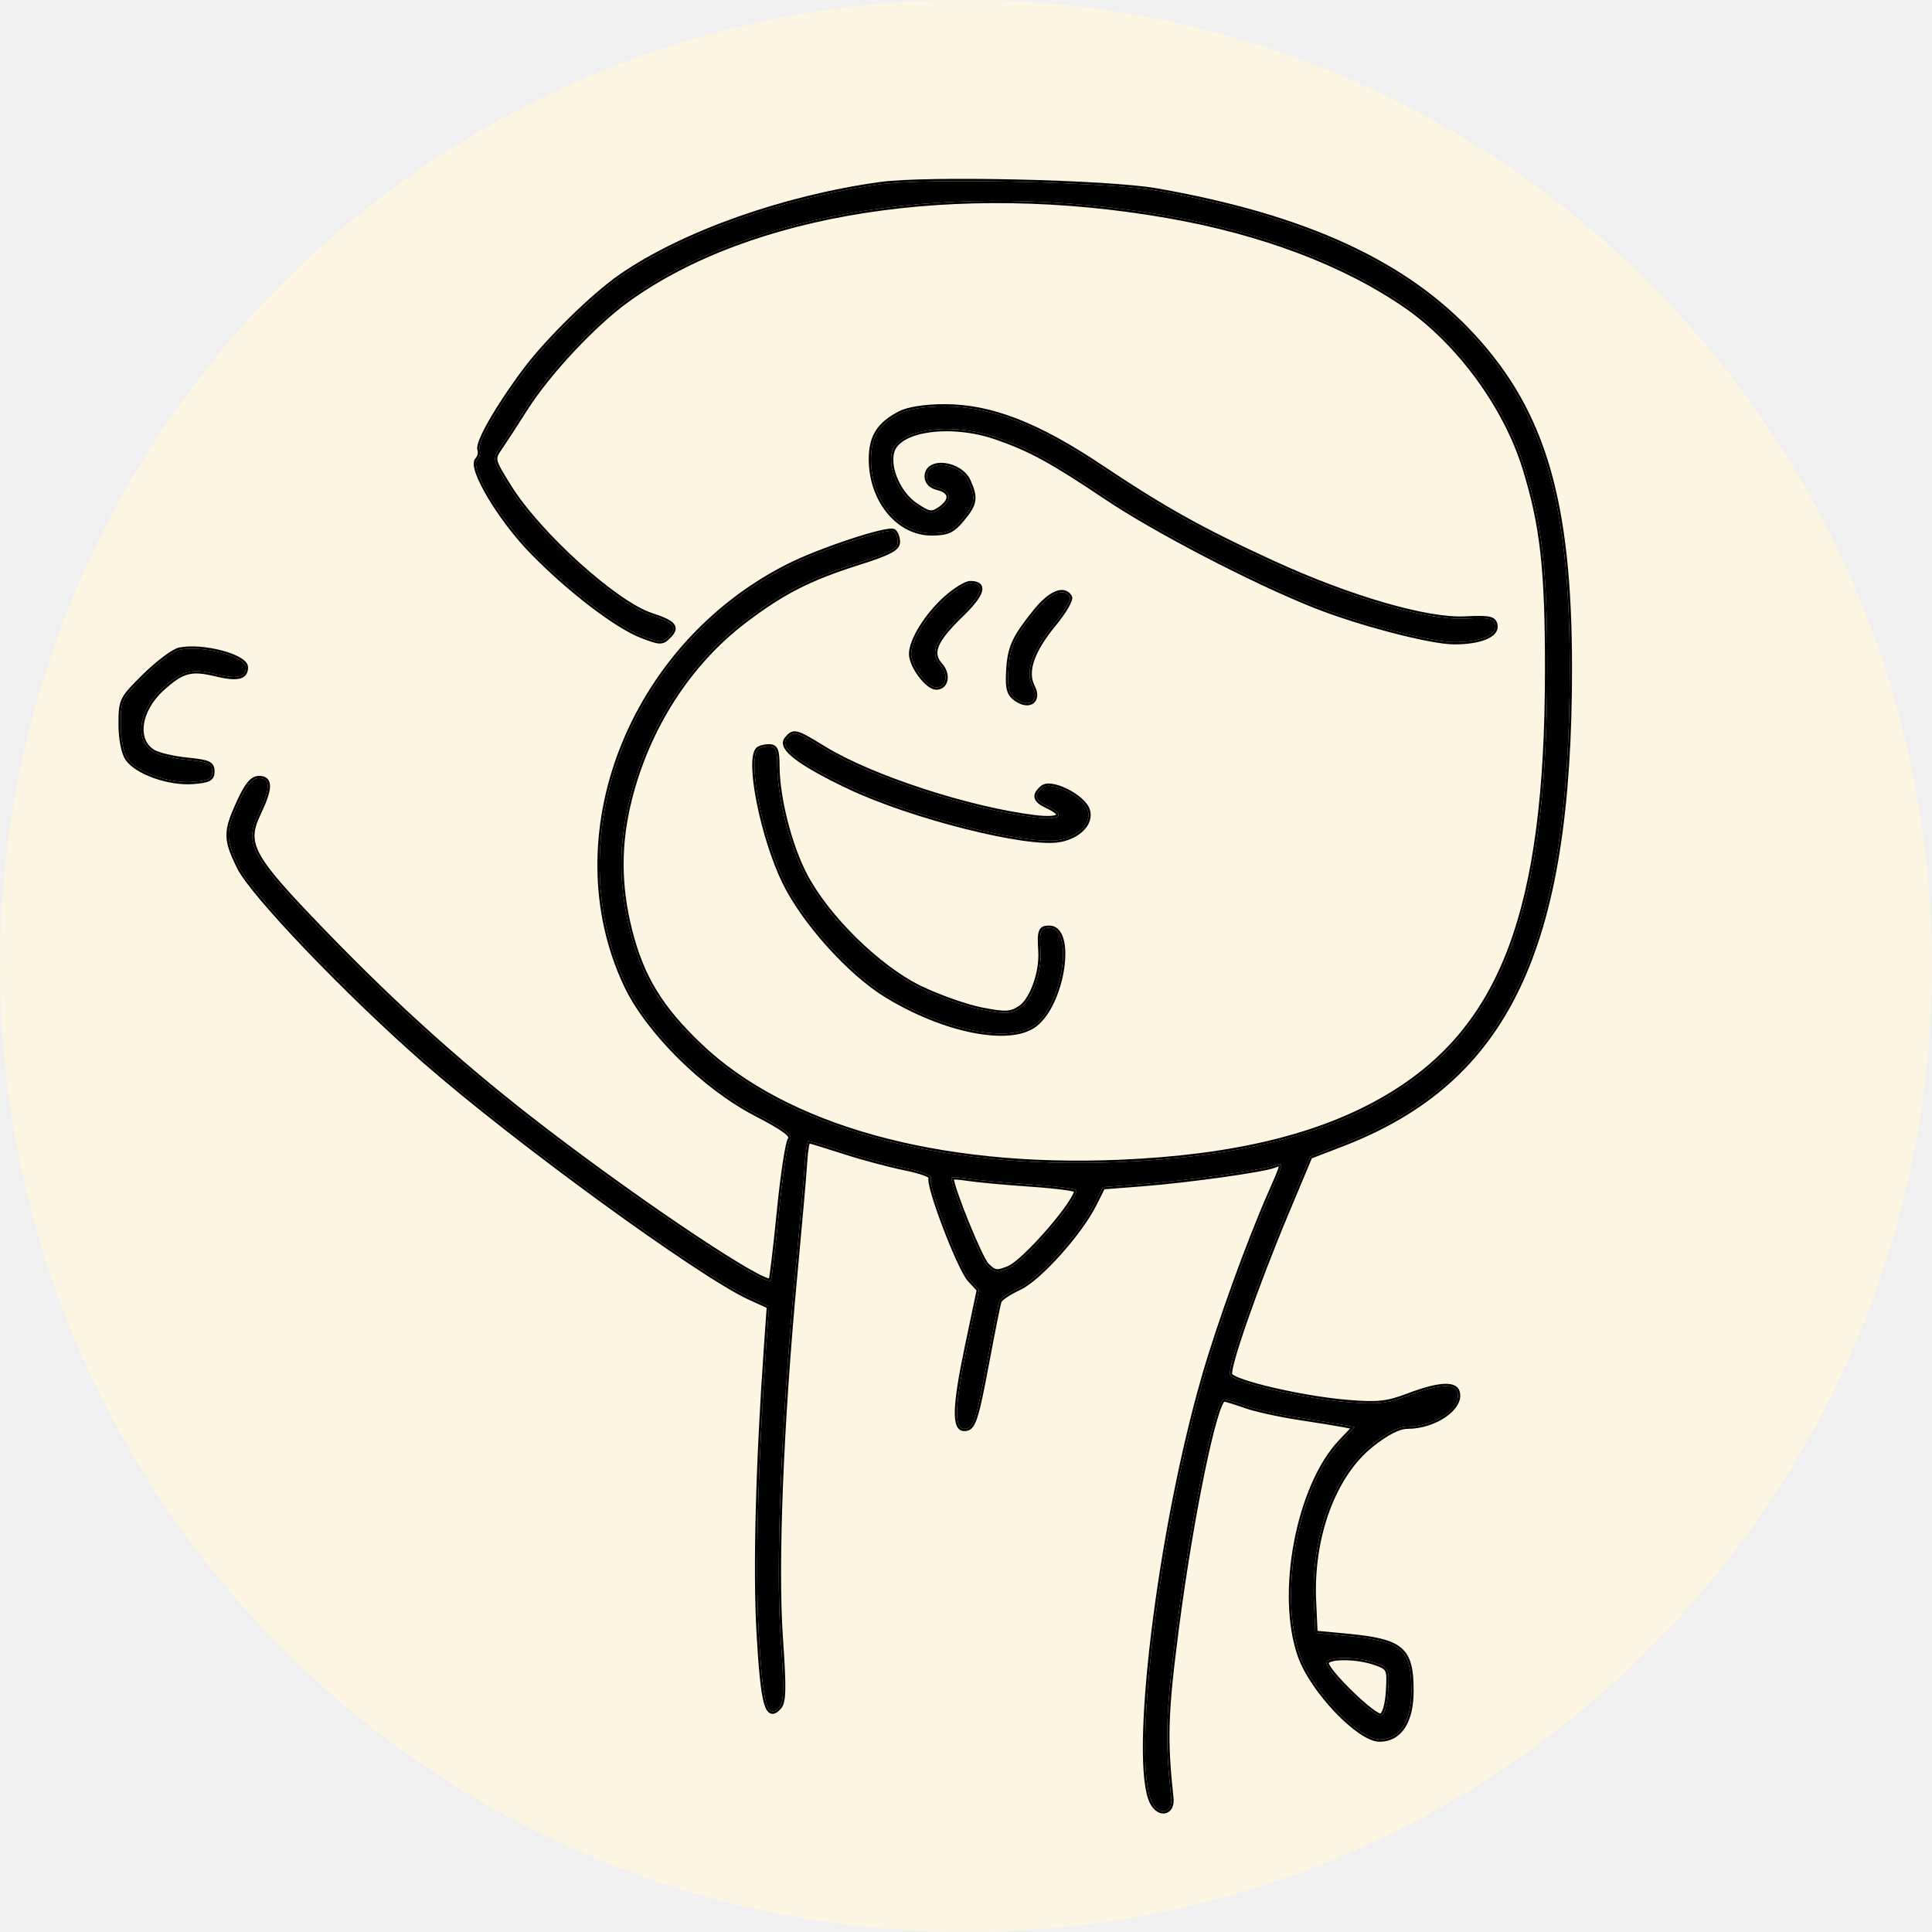
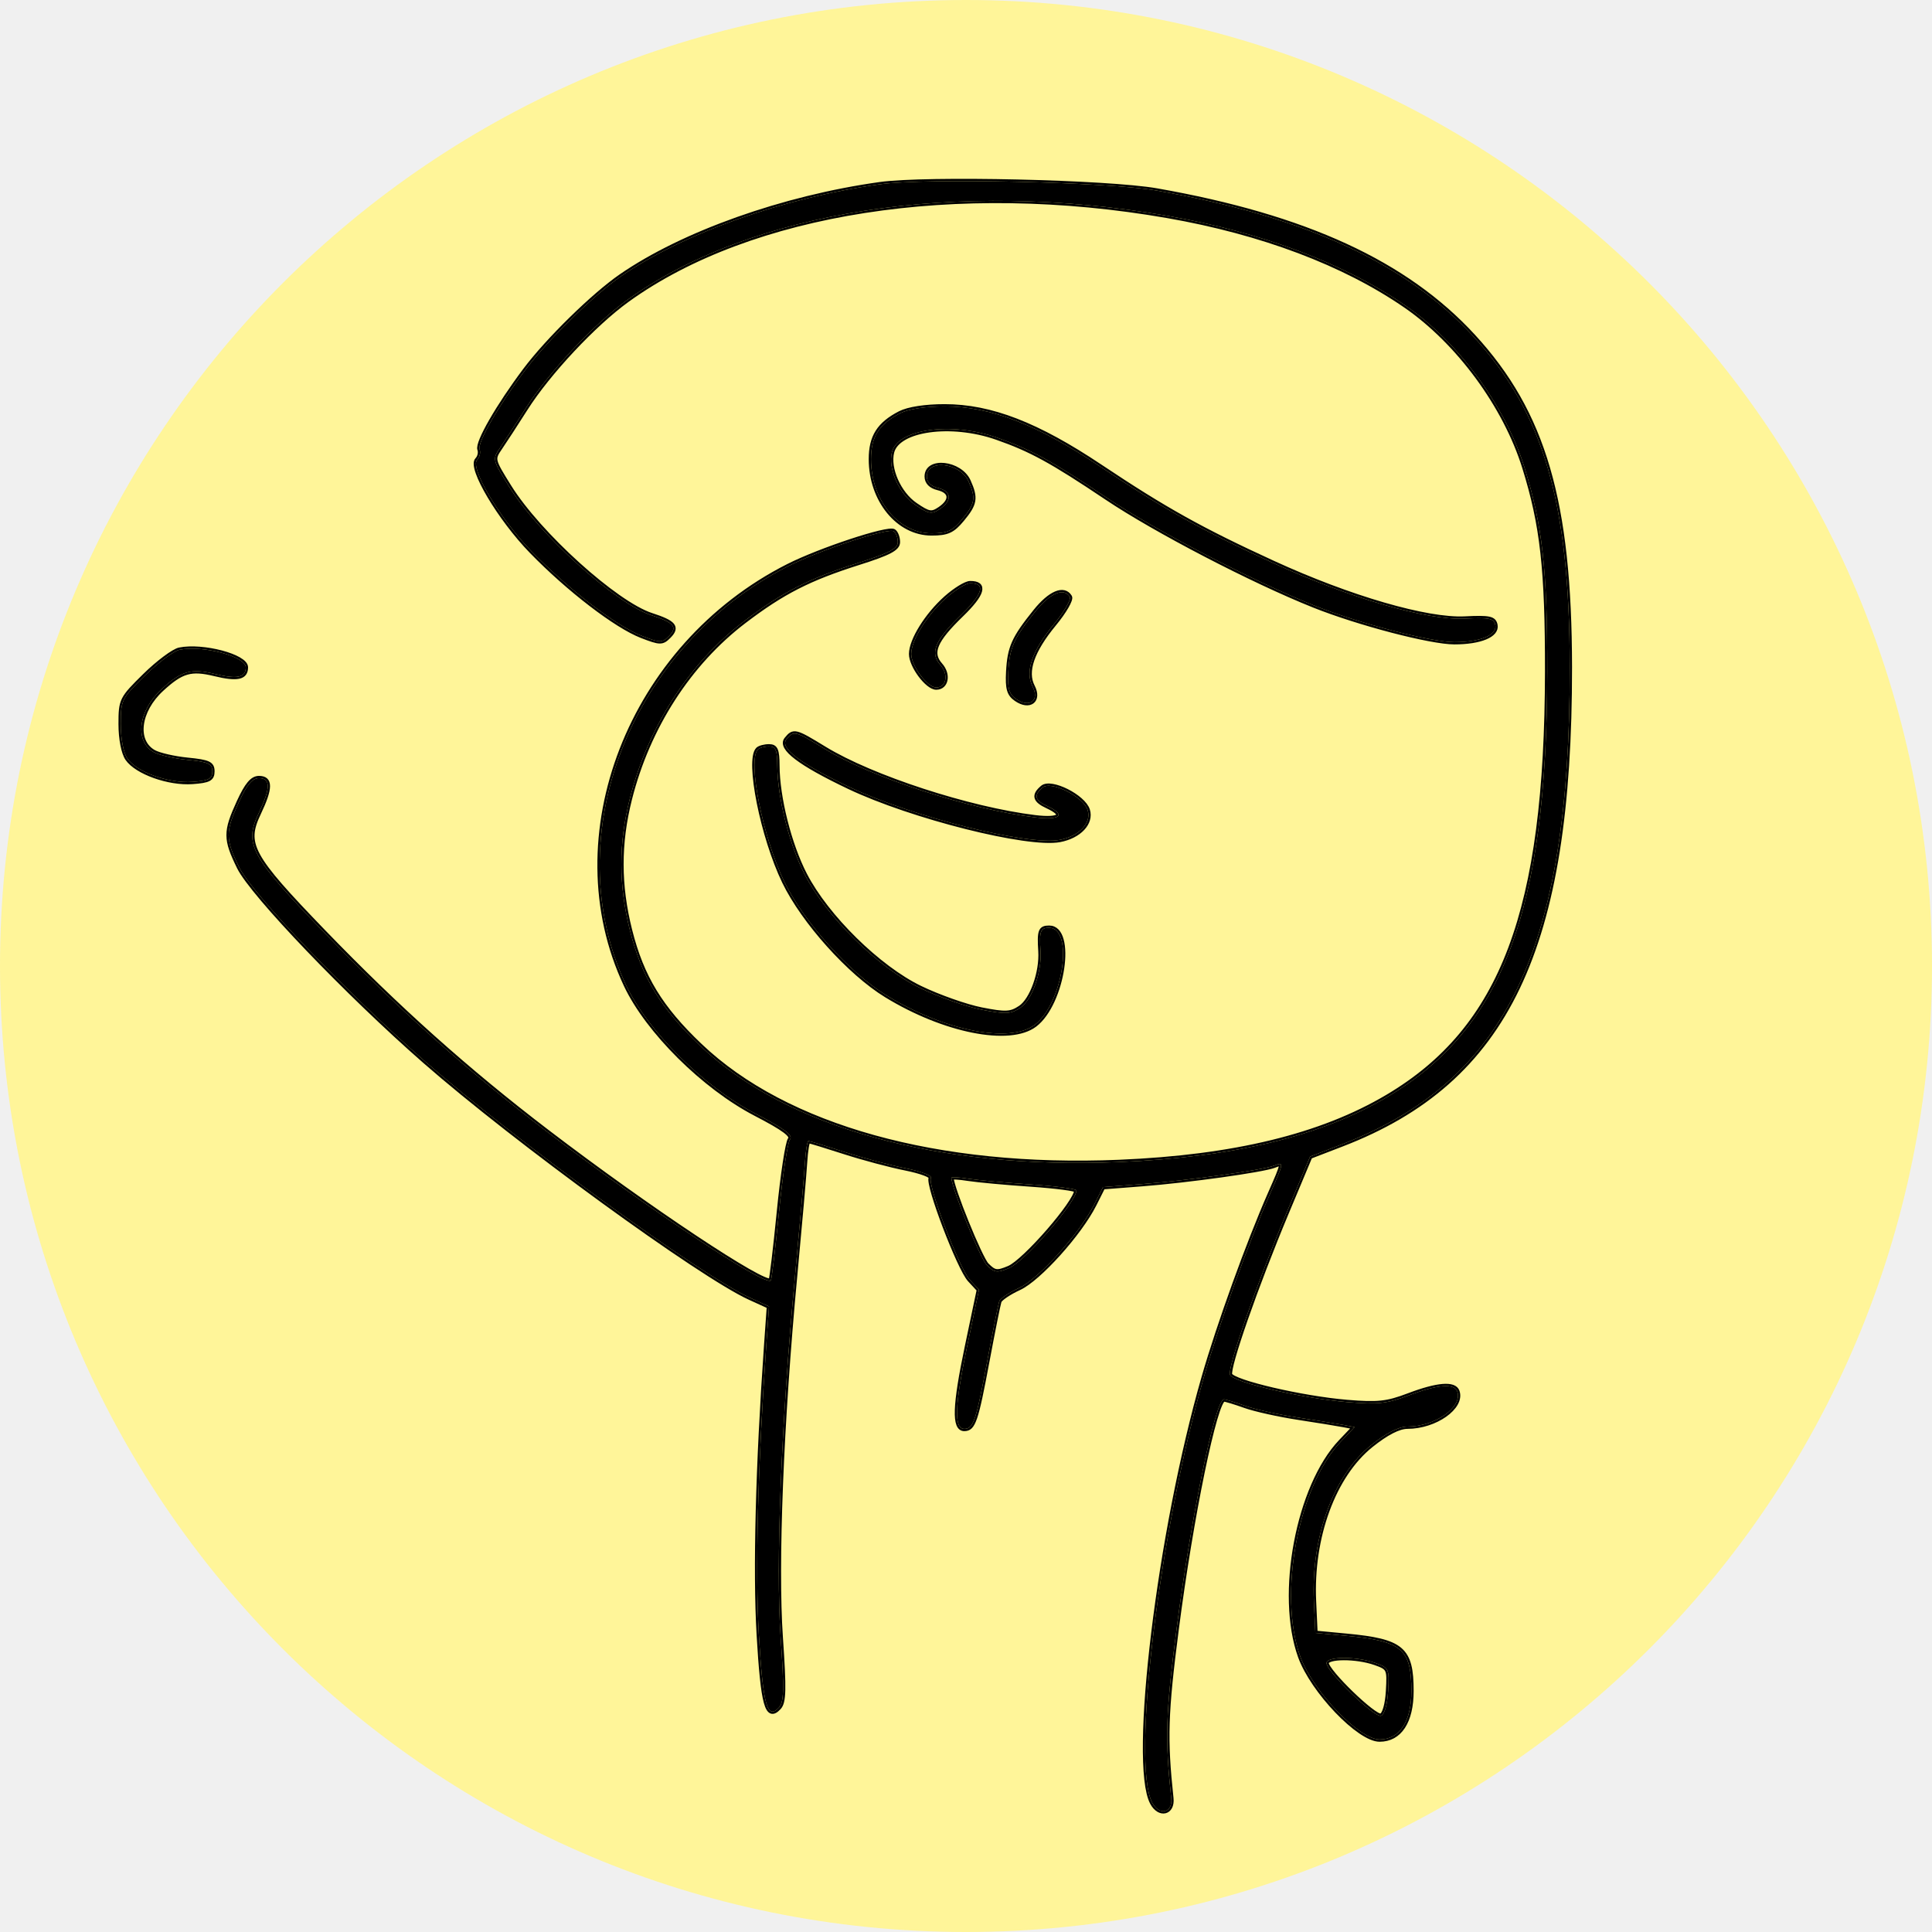
<svg xmlns="http://www.w3.org/2000/svg" width="170" height="170" viewBox="0 0 170 170" fill="none">
-   <rect width="170" height="170" rx="85" fill="#FBF5E2" />
-   <mask id="path-2-outside-1_651_19957" maskUnits="userSpaceOnUse" x="9.625" y="14.938" width="129" height="145" fill="black">
+   <rect width="170" height="170" rx="85" fill="#FFF599" />
+   <mask id="path-2-outside-1_1112_85587" maskUnits="userSpaceOnUse" x="9.625" y="14.938" width="129" height="145" fill="black">
    <rect fill="white" x="9.625" y="14.938" width="129" height="145" />
    <path fill-rule="evenodd" clip-rule="evenodd" d="M77.427 16.216C68.946 17.396 60.101 20.538 54.636 24.312C52.214 25.985 48.204 29.915 46.216 32.562C43.843 35.724 41.982 38.959 42.203 39.542C42.307 39.819 42.211 40.231 41.988 40.457C41.309 41.147 43.979 45.642 46.775 48.516C50.045 51.878 54.212 55.074 56.458 55.946C58.093 56.579 58.263 56.581 58.866 55.969C59.644 55.179 59.308 54.78 57.321 54.136C54.166 53.113 47.407 47.005 44.803 42.824C43.318 40.438 43.312 40.411 44.015 39.383C44.405 38.814 45.407 37.272 46.242 35.958C48.25 32.796 52.28 28.494 55.215 26.381C66.067 18.569 84.167 15.754 102.732 18.993C111.046 20.443 118.283 23.175 123.689 26.903C128.334 30.105 132.456 35.718 134.144 41.141C135.721 46.205 136.156 50.107 136.144 59.095C136.117 80.159 132.232 90.497 122.083 96.511C116.246 99.969 108.583 101.831 98.45 102.251C82.511 102.913 69.16 99.203 61.605 92.013C58.118 88.696 56.465 85.979 55.429 81.867C54.428 77.893 54.422 74.236 55.41 70.313C57.007 63.975 60.626 58.354 65.496 54.65C68.87 52.084 71.191 50.9 75.561 49.516C78.234 48.67 78.999 48.266 78.999 47.7C78.999 47.3 78.836 46.871 78.638 46.746C78.126 46.425 72.176 48.39 69.372 49.806C55.451 56.837 48.945 73.611 55.077 86.664C56.98 90.714 61.941 95.642 66.496 98.006C68.992 99.301 69.803 99.904 69.519 100.252C69.305 100.514 68.868 103.383 68.548 106.627C68.228 109.871 67.902 112.591 67.823 112.67C67.305 113.197 56.986 106.337 48.152 99.593C41.099 94.209 34.99 88.746 28.466 81.99C22.017 75.311 21.46 74.288 22.774 71.532C23.819 69.341 23.823 68.472 22.788 68.472C22.203 68.472 21.724 69.04 21.024 70.567C19.819 73.195 19.821 73.822 21.044 76.314C22.205 78.68 30.593 87.441 37.397 93.393C45.372 100.371 61.634 112.203 65.966 114.179L67.668 114.955L67.429 118.346C66.683 128.92 66.444 138.209 66.773 143.823C67.137 150.029 67.505 151.367 68.54 150.249C68.982 149.771 69.009 148.669 68.69 144.082C68.244 137.665 68.74 125.182 69.954 112.271C70.372 107.822 70.766 103.329 70.829 102.287C70.892 101.245 71.032 100.394 71.14 100.397C71.248 100.4 72.663 100.831 74.284 101.356C75.904 101.881 78.333 102.53 79.679 102.798C81.026 103.066 82.031 103.444 81.913 103.639C81.581 104.184 84.413 111.617 85.33 112.609L86.144 113.488L85.097 118.477C83.999 123.703 83.931 125.728 84.85 125.728C85.65 125.728 85.884 125.037 86.874 119.743C87.366 117.11 87.84 114.753 87.926 114.506C88.013 114.26 88.799 113.73 89.674 113.329C91.398 112.539 95.006 108.531 96.287 105.981L97.054 104.455L100.503 104.188C104.513 103.877 111.112 102.956 112.107 102.569C112.988 102.225 112.984 102.253 111.761 105.03C109.859 109.351 107.274 116.51 105.927 121.187C102.01 134.789 99.541 155.124 101.383 158.618C102.01 159.806 103.2 159.533 103.06 158.234C102.5 153.004 102.57 150.748 103.525 143.363C104.812 133.411 106.932 123.134 107.698 123.134C107.852 123.134 108.688 123.389 109.556 123.699C110.423 124.01 112.523 124.477 114.222 124.736C115.922 124.995 117.735 125.29 118.252 125.39L119.193 125.572L117.979 126.847C114.238 130.776 112.442 140.304 114.413 145.762C115.507 148.792 119.587 153.059 121.39 153.059C123.159 153.059 124.189 151.488 124.189 148.79C124.189 145.099 123.371 144.403 118.491 143.942L115.74 143.683L115.612 140.89C115.352 135.246 117.343 129.818 120.643 127.17C121.988 126.09 123.083 125.528 123.844 125.528C126.283 125.528 128.715 123.813 128.229 122.436C127.97 121.703 126.477 121.826 123.945 122.788C122.043 123.51 121.231 123.598 118.527 123.371C114.546 123.038 108.477 121.621 108.23 120.967C107.997 120.35 110.523 113.118 113.225 106.668L115.278 101.769L118.07 100.694C132.587 95.105 138.151 83.452 138.125 58.696C138.11 44.144 135.828 36.325 129.629 29.586C123.7 23.14 114.868 19.074 101.79 16.771C97.468 16.01 81.521 15.646 77.427 16.216ZM79.195 36.367C77.344 37.322 76.641 38.432 76.641 40.403C76.641 43.994 79.034 46.926 81.964 46.926C83.358 46.926 83.818 46.717 84.662 45.698C85.801 44.324 85.883 43.827 85.219 42.347C84.484 40.709 81.553 40.373 81.553 41.926C81.553 42.423 81.905 42.785 82.536 42.936C83.732 43.223 83.804 44.042 82.699 44.787C81.975 45.275 81.724 45.233 80.538 44.422C79.089 43.432 78.112 41.221 78.485 39.774C79.007 37.744 83.687 37.096 87.7 38.498C90.713 39.551 92.553 40.557 97.379 43.793C101.687 46.682 110.217 51.116 115.607 53.269C119.564 54.849 125.89 56.502 127.977 56.502C130.252 56.502 131.747 55.88 131.576 55.005C131.46 54.411 131.062 54.326 128.895 54.434C125.554 54.6 118.754 52.625 112.007 49.529C105.727 46.647 102.462 44.827 96.826 41.063C91.257 37.344 87.177 35.766 83.125 35.762C81.433 35.76 79.921 35.993 79.195 36.367ZM83.247 52.618C81.563 54.118 80.181 56.337 80.18 57.545C80.177 58.586 81.601 60.492 82.38 60.492C83.276 60.492 83.487 59.344 82.744 58.511C81.797 57.448 82.252 56.36 84.589 54.096C86.491 52.254 86.754 51.309 85.361 51.321C84.996 51.324 84.045 51.908 83.247 52.618ZM91.093 53.809C89.197 56.169 88.836 56.977 88.724 59.109C88.646 60.593 88.786 61.078 89.415 61.512C90.593 62.325 91.497 61.641 90.861 60.418C90.175 59.098 90.804 57.269 92.759 54.898C93.651 53.816 94.27 52.746 94.133 52.521C93.612 51.664 92.403 52.176 91.093 53.809ZM15.789 57.176C15.28 57.281 13.909 58.305 12.744 59.45C10.689 61.472 10.625 61.6 10.625 63.717C10.625 65.011 10.865 66.248 11.214 66.754C12.033 67.942 14.854 68.949 16.939 68.797C18.377 68.693 18.681 68.532 18.681 67.873C18.681 67.198 18.349 67.043 16.519 66.864C15.331 66.747 13.982 66.438 13.522 66.177C11.824 65.215 12.163 62.536 14.223 60.642C15.974 59.03 16.807 58.791 18.891 59.298C20.875 59.782 21.628 59.623 21.628 58.721C21.628 57.759 17.837 56.756 15.789 57.176ZM69.204 65.045C68.579 65.809 70.367 67.171 74.705 69.235C80.227 71.862 90.451 74.435 93.251 73.902C94.965 73.575 96.058 72.411 95.706 71.287C95.337 70.103 92.482 68.67 91.74 69.295C90.932 69.976 91.047 70.422 92.163 70.939C93.833 71.711 93.304 72.192 91.082 71.922C85.273 71.216 76.705 68.423 72.545 65.88C69.959 64.298 69.839 64.268 69.204 65.045ZM66.687 65.945C65.757 66.889 67.113 73.665 69.017 77.594C70.718 81.103 74.759 85.602 77.983 87.575C83.089 90.7 88.839 91.845 91.051 90.176C93.534 88.302 94.523 81.639 92.317 81.639C91.546 81.639 91.444 81.913 91.558 83.694C91.676 85.556 90.808 87.991 89.783 88.673C88.937 89.236 88.488 89.258 86.36 88.841C85.013 88.576 82.585 87.719 80.964 86.936C77.296 85.163 72.733 80.678 70.813 76.959C69.452 74.32 68.407 70.179 68.396 67.375C68.391 65.999 68.253 65.679 67.669 65.679C67.272 65.679 66.83 65.799 66.687 65.945ZM90.689 104.221C92.904 104.372 94.717 104.609 94.717 104.749C94.717 105.759 90.167 110.998 88.784 111.58C87.73 112.023 87.498 111.991 86.826 111.309C86.243 110.718 83.715 104.481 83.715 103.635C83.715 103.551 84.378 103.586 85.188 103.714C85.999 103.842 88.474 104.07 90.689 104.221ZM121.005 146.322C122.22 146.752 122.258 146.834 122.145 148.784C122.074 149.998 121.824 150.87 121.516 150.973C120.952 151.162 116.723 147.071 116.723 146.337C116.723 145.746 119.352 145.737 121.005 146.322Z" />
  </mask>
  <path fill-rule="evenodd" clip-rule="evenodd" d="M77.427 16.216C68.946 17.396 60.101 20.538 54.636 24.312C52.214 25.985 48.204 29.915 46.216 32.562C43.843 35.724 41.982 38.959 42.203 39.542C42.307 39.819 42.211 40.231 41.988 40.457C41.309 41.147 43.979 45.642 46.775 48.516C50.045 51.878 54.212 55.074 56.458 55.946C58.093 56.579 58.263 56.581 58.866 55.969C59.644 55.179 59.308 54.78 57.321 54.136C54.166 53.113 47.407 47.005 44.803 42.824C43.318 40.438 43.312 40.411 44.015 39.383C44.405 38.814 45.407 37.272 46.242 35.958C48.25 32.796 52.28 28.494 55.215 26.381C66.067 18.569 84.167 15.754 102.732 18.993C111.046 20.443 118.283 23.175 123.689 26.903C128.334 30.105 132.456 35.718 134.144 41.141C135.721 46.205 136.156 50.107 136.144 59.095C136.117 80.159 132.232 90.497 122.083 96.511C116.246 99.969 108.583 101.831 98.45 102.251C82.511 102.913 69.16 99.203 61.605 92.013C58.118 88.696 56.465 85.979 55.429 81.867C54.428 77.893 54.422 74.236 55.41 70.313C57.007 63.975 60.626 58.354 65.496 54.65C68.87 52.084 71.191 50.9 75.561 49.516C78.234 48.67 78.999 48.266 78.999 47.7C78.999 47.3 78.836 46.871 78.638 46.746C78.126 46.425 72.176 48.39 69.372 49.806C55.451 56.837 48.945 73.611 55.077 86.664C56.98 90.714 61.941 95.642 66.496 98.006C68.992 99.301 69.803 99.904 69.519 100.252C69.305 100.514 68.868 103.383 68.548 106.627C68.228 109.871 67.902 112.591 67.823 112.67C67.305 113.197 56.986 106.337 48.152 99.593C41.099 94.209 34.99 88.746 28.466 81.99C22.017 75.311 21.46 74.288 22.774 71.532C23.819 69.341 23.823 68.472 22.788 68.472C22.203 68.472 21.724 69.04 21.024 70.567C19.819 73.195 19.821 73.822 21.044 76.314C22.205 78.68 30.593 87.441 37.397 93.393C45.372 100.371 61.634 112.203 65.966 114.179L67.668 114.955L67.429 118.346C66.683 128.92 66.444 138.209 66.773 143.823C67.137 150.029 67.505 151.367 68.54 150.249C68.982 149.771 69.009 148.669 68.69 144.082C68.244 137.665 68.74 125.182 69.954 112.271C70.372 107.822 70.766 103.329 70.829 102.287C70.892 101.245 71.032 100.394 71.14 100.397C71.248 100.4 72.663 100.831 74.284 101.356C75.904 101.881 78.333 102.53 79.679 102.798C81.026 103.066 82.031 103.444 81.913 103.639C81.581 104.184 84.413 111.617 85.33 112.609L86.144 113.488L85.097 118.477C83.999 123.703 83.931 125.728 84.85 125.728C85.65 125.728 85.884 125.037 86.874 119.743C87.366 117.11 87.84 114.753 87.926 114.506C88.013 114.26 88.799 113.73 89.674 113.329C91.398 112.539 95.006 108.531 96.287 105.981L97.054 104.455L100.503 104.188C104.513 103.877 111.112 102.956 112.107 102.569C112.988 102.225 112.984 102.253 111.761 105.03C109.859 109.351 107.274 116.51 105.927 121.187C102.01 134.789 99.541 155.124 101.383 158.618C102.01 159.806 103.2 159.533 103.06 158.234C102.5 153.004 102.57 150.748 103.525 143.363C104.812 133.411 106.932 123.134 107.698 123.134C107.852 123.134 108.688 123.389 109.556 123.699C110.423 124.01 112.523 124.477 114.222 124.736C115.922 124.995 117.735 125.29 118.252 125.39L119.193 125.572L117.979 126.847C114.238 130.776 112.442 140.304 114.413 145.762C115.507 148.792 119.587 153.059 121.39 153.059C123.159 153.059 124.189 151.488 124.189 148.79C124.189 145.099 123.371 144.403 118.491 143.942L115.74 143.683L115.612 140.89C115.352 135.246 117.343 129.818 120.643 127.17C121.988 126.09 123.083 125.528 123.844 125.528C126.283 125.528 128.715 123.813 128.229 122.436C127.97 121.703 126.477 121.826 123.945 122.788C122.043 123.51 121.231 123.598 118.527 123.371C114.546 123.038 108.477 121.621 108.23 120.967C107.997 120.35 110.523 113.118 113.225 106.668L115.278 101.769L118.07 100.694C132.587 95.105 138.151 83.452 138.125 58.696C138.11 44.144 135.828 36.325 129.629 29.586C123.7 23.14 114.868 19.074 101.79 16.771C97.468 16.01 81.521 15.646 77.427 16.216ZM79.195 36.367C77.344 37.322 76.641 38.432 76.641 40.403C76.641 43.994 79.034 46.926 81.964 46.926C83.358 46.926 83.818 46.717 84.662 45.698C85.801 44.324 85.883 43.827 85.219 42.347C84.484 40.709 81.553 40.373 81.553 41.926C81.553 42.423 81.905 42.785 82.536 42.936C83.732 43.223 83.804 44.042 82.699 44.787C81.975 45.275 81.724 45.233 80.538 44.422C79.089 43.432 78.112 41.221 78.485 39.774C79.007 37.744 83.687 37.096 87.7 38.498C90.713 39.551 92.553 40.557 97.379 43.793C101.687 46.682 110.217 51.116 115.607 53.269C119.564 54.849 125.89 56.502 127.977 56.502C130.252 56.502 131.747 55.88 131.576 55.005C131.46 54.411 131.062 54.326 128.895 54.434C125.554 54.6 118.754 52.625 112.007 49.529C105.727 46.647 102.462 44.827 96.826 41.063C91.257 37.344 87.177 35.766 83.125 35.762C81.433 35.76 79.921 35.993 79.195 36.367ZM83.247 52.618C81.563 54.118 80.181 56.337 80.18 57.545C80.177 58.586 81.601 60.492 82.38 60.492C83.276 60.492 83.487 59.344 82.744 58.511C81.797 57.448 82.252 56.36 84.589 54.096C86.491 52.254 86.754 51.309 85.361 51.321C84.996 51.324 84.045 51.908 83.247 52.618ZM91.093 53.809C89.197 56.169 88.836 56.977 88.724 59.109C88.646 60.593 88.786 61.078 89.415 61.512C90.593 62.325 91.497 61.641 90.861 60.418C90.175 59.098 90.804 57.269 92.759 54.898C93.651 53.816 94.27 52.746 94.133 52.521C93.612 51.664 92.403 52.176 91.093 53.809ZM15.789 57.176C15.28 57.281 13.909 58.305 12.744 59.45C10.689 61.472 10.625 61.6 10.625 63.717C10.625 65.011 10.865 66.248 11.214 66.754C12.033 67.942 14.854 68.949 16.939 68.797C18.377 68.693 18.681 68.532 18.681 67.873C18.681 67.198 18.349 67.043 16.519 66.864C15.331 66.747 13.982 66.438 13.522 66.177C11.824 65.215 12.163 62.536 14.223 60.642C15.974 59.03 16.807 58.791 18.891 59.298C20.875 59.782 21.628 59.623 21.628 58.721C21.628 57.759 17.837 56.756 15.789 57.176ZM69.204 65.045C68.579 65.809 70.367 67.171 74.705 69.235C80.227 71.862 90.451 74.435 93.251 73.902C94.965 73.575 96.058 72.411 95.706 71.287C95.337 70.103 92.482 68.67 91.74 69.295C90.932 69.976 91.047 70.422 92.163 70.939C93.833 71.711 93.304 72.192 91.082 71.922C85.273 71.216 76.705 68.423 72.545 65.88C69.959 64.298 69.839 64.268 69.204 65.045ZM66.687 65.945C65.757 66.889 67.113 73.665 69.017 77.594C70.718 81.103 74.759 85.602 77.983 87.575C83.089 90.7 88.839 91.845 91.051 90.176C93.534 88.302 94.523 81.639 92.317 81.639C91.546 81.639 91.444 81.913 91.558 83.694C91.676 85.556 90.808 87.991 89.783 88.673C88.937 89.236 88.488 89.258 86.36 88.841C85.013 88.576 82.585 87.719 80.964 86.936C77.296 85.163 72.733 80.678 70.813 76.959C69.452 74.32 68.407 70.179 68.396 67.375C68.391 65.999 68.253 65.679 67.669 65.679C67.272 65.679 66.83 65.799 66.687 65.945ZM90.689 104.221C92.904 104.372 94.717 104.609 94.717 104.749C94.717 105.759 90.167 110.998 88.784 111.58C87.73 112.023 87.498 111.991 86.826 111.309C86.243 110.718 83.715 104.481 83.715 103.635C83.715 103.551 84.378 103.586 85.188 103.714C85.999 103.842 88.474 104.07 90.689 104.221ZM121.005 146.322C122.22 146.752 122.258 146.834 122.145 148.784C122.074 149.998 121.824 150.87 121.516 150.973C120.952 151.162 116.723 147.071 116.723 146.337C116.723 145.746 119.352 145.737 121.005 146.322Z" fill="black" />
-   <path fill-rule="evenodd" clip-rule="evenodd" d="M77.427 16.216C68.946 17.396 60.101 20.538 54.636 24.312C52.214 25.985 48.204 29.915 46.216 32.562C43.843 35.724 41.982 38.959 42.203 39.542C42.307 39.819 42.211 40.231 41.988 40.457C41.309 41.147 43.979 45.642 46.775 48.516C50.045 51.878 54.212 55.074 56.458 55.946C58.093 56.579 58.263 56.581 58.866 55.969C59.644 55.179 59.308 54.78 57.321 54.136C54.166 53.113 47.407 47.005 44.803 42.824C43.318 40.438 43.312 40.411 44.015 39.383C44.405 38.814 45.407 37.272 46.242 35.958C48.25 32.796 52.28 28.494 55.215 26.381C66.067 18.569 84.167 15.754 102.732 18.993C111.046 20.443 118.283 23.175 123.689 26.903C128.334 30.105 132.456 35.718 134.144 41.141C135.721 46.205 136.156 50.107 136.144 59.095C136.117 80.159 132.232 90.497 122.083 96.511C116.246 99.969 108.583 101.831 98.45 102.251C82.511 102.913 69.16 99.203 61.605 92.013C58.118 88.696 56.465 85.979 55.429 81.867C54.428 77.893 54.422 74.236 55.41 70.313C57.007 63.975 60.626 58.354 65.496 54.65C68.87 52.084 71.191 50.9 75.561 49.516C78.234 48.67 78.999 48.266 78.999 47.7C78.999 47.3 78.836 46.871 78.638 46.746C78.126 46.425 72.176 48.39 69.372 49.806C55.451 56.837 48.945 73.611 55.077 86.664C56.98 90.714 61.941 95.642 66.496 98.006C68.992 99.301 69.803 99.904 69.519 100.252C69.305 100.514 68.868 103.383 68.548 106.627C68.228 109.871 67.902 112.591 67.823 112.67C67.305 113.197 56.986 106.337 48.152 99.593C41.099 94.209 34.99 88.746 28.466 81.99C22.017 75.311 21.46 74.288 22.774 71.532C23.819 69.341 23.823 68.472 22.788 68.472C22.203 68.472 21.724 69.04 21.024 70.567C19.819 73.195 19.821 73.822 21.044 76.314C22.205 78.68 30.593 87.441 37.397 93.393C45.372 100.371 61.634 112.203 65.966 114.179L67.668 114.955L67.429 118.346C66.683 128.92 66.444 138.209 66.773 143.823C67.137 150.029 67.505 151.367 68.54 150.249C68.982 149.771 69.009 148.669 68.69 144.082C68.244 137.665 68.74 125.182 69.954 112.271C70.372 107.822 70.766 103.329 70.829 102.287C70.892 101.245 71.032 100.394 71.14 100.397C71.248 100.4 72.663 100.831 74.284 101.356C75.904 101.881 78.333 102.53 79.679 102.798C81.026 103.066 82.031 103.444 81.913 103.639C81.581 104.184 84.413 111.617 85.33 112.609L86.144 113.488L85.097 118.477C83.999 123.703 83.931 125.728 84.85 125.728C85.65 125.728 85.884 125.037 86.874 119.743C87.366 117.11 87.84 114.753 87.926 114.506C88.013 114.26 88.799 113.73 89.674 113.329C91.398 112.539 95.006 108.531 96.287 105.981L97.054 104.455L100.503 104.188C104.513 103.877 111.112 102.956 112.107 102.569C112.988 102.225 112.984 102.253 111.761 105.03C109.859 109.351 107.274 116.51 105.927 121.187C102.01 134.789 99.541 155.124 101.383 158.618C102.01 159.806 103.2 159.533 103.06 158.234C102.5 153.004 102.57 150.748 103.525 143.363C104.812 133.411 106.932 123.134 107.698 123.134C107.852 123.134 108.688 123.389 109.556 123.699C110.423 124.01 112.523 124.477 114.222 124.736C115.922 124.995 117.735 125.29 118.252 125.39L119.193 125.572L117.979 126.847C114.238 130.776 112.442 140.304 114.413 145.762C115.507 148.792 119.587 153.059 121.39 153.059C123.159 153.059 124.189 151.488 124.189 148.79C124.189 145.099 123.371 144.403 118.491 143.942L115.74 143.683L115.612 140.89C115.352 135.246 117.343 129.818 120.643 127.17C121.988 126.09 123.083 125.528 123.844 125.528C126.283 125.528 128.715 123.813 128.229 122.436C127.97 121.703 126.477 121.826 123.945 122.788C122.043 123.51 121.231 123.598 118.527 123.371C114.546 123.038 108.477 121.621 108.23 120.967C107.997 120.35 110.523 113.118 113.225 106.668L115.278 101.769L118.07 100.694C132.587 95.105 138.151 83.452 138.125 58.696C138.11 44.144 135.828 36.325 129.629 29.586C123.7 23.14 114.868 19.074 101.79 16.771C97.468 16.01 81.521 15.646 77.427 16.216ZM79.195 36.367C77.344 37.322 76.641 38.432 76.641 40.403C76.641 43.994 79.034 46.926 81.964 46.926C83.358 46.926 83.818 46.717 84.662 45.698C85.801 44.324 85.883 43.827 85.219 42.347C84.484 40.709 81.553 40.373 81.553 41.926C81.553 42.423 81.905 42.785 82.536 42.936C83.732 43.223 83.804 44.042 82.699 44.787C81.975 45.275 81.724 45.233 80.538 44.422C79.089 43.432 78.112 41.221 78.485 39.774C79.007 37.744 83.687 37.096 87.7 38.498C90.713 39.551 92.553 40.557 97.379 43.793C101.687 46.682 110.217 51.116 115.607 53.269C119.564 54.849 125.89 56.502 127.977 56.502C130.252 56.502 131.747 55.88 131.576 55.005C131.46 54.411 131.062 54.326 128.895 54.434C125.554 54.6 118.754 52.625 112.007 49.529C105.727 46.647 102.462 44.827 96.826 41.063C91.257 37.344 87.177 35.766 83.125 35.762C81.433 35.76 79.921 35.993 79.195 36.367ZM83.247 52.618C81.563 54.118 80.181 56.337 80.18 57.545C80.177 58.586 81.601 60.492 82.38 60.492C83.276 60.492 83.487 59.344 82.744 58.511C81.797 57.448 82.252 56.36 84.589 54.096C86.491 52.254 86.754 51.309 85.361 51.321C84.996 51.324 84.045 51.908 83.247 52.618ZM91.093 53.809C89.197 56.169 88.836 56.977 88.724 59.109C88.646 60.593 88.786 61.078 89.415 61.512C90.593 62.325 91.497 61.641 90.861 60.418C90.175 59.098 90.804 57.269 92.759 54.898C93.651 53.816 94.27 52.746 94.133 52.521C93.612 51.664 92.403 52.176 91.093 53.809ZM15.789 57.176C15.28 57.281 13.909 58.305 12.744 59.45C10.689 61.472 10.625 61.6 10.625 63.717C10.625 65.011 10.865 66.248 11.214 66.754C12.033 67.942 14.854 68.949 16.939 68.797C18.377 68.693 18.681 68.532 18.681 67.873C18.681 67.198 18.349 67.043 16.519 66.864C15.331 66.747 13.982 66.438 13.522 66.177C11.824 65.215 12.163 62.536 14.223 60.642C15.974 59.03 16.807 58.791 18.891 59.298C20.875 59.782 21.628 59.623 21.628 58.721C21.628 57.759 17.837 56.756 15.789 57.176ZM69.204 65.045C68.579 65.809 70.367 67.171 74.705 69.235C80.227 71.862 90.451 74.435 93.251 73.902C94.965 73.575 96.058 72.411 95.706 71.287C95.337 70.103 92.482 68.67 91.74 69.295C90.932 69.976 91.047 70.422 92.163 70.939C93.833 71.711 93.304 72.192 91.082 71.922C85.273 71.216 76.705 68.423 72.545 65.88C69.959 64.298 69.839 64.268 69.204 65.045ZM66.687 65.945C65.757 66.889 67.113 73.665 69.017 77.594C70.718 81.103 74.759 85.602 77.983 87.575C83.089 90.7 88.839 91.845 91.051 90.176C93.534 88.302 94.523 81.639 92.317 81.639C91.546 81.639 91.444 81.913 91.558 83.694C91.676 85.556 90.808 87.991 89.783 88.673C88.937 89.236 88.488 89.258 86.36 88.841C85.013 88.576 82.585 87.719 80.964 86.936C77.296 85.163 72.733 80.678 70.813 76.959C69.452 74.32 68.407 70.179 68.396 67.375C68.391 65.999 68.253 65.679 67.669 65.679C67.272 65.679 66.83 65.799 66.687 65.945ZM90.689 104.221C92.904 104.372 94.717 104.609 94.717 104.749C94.717 105.759 90.167 110.998 88.784 111.58C87.73 112.023 87.498 111.991 86.826 111.309C86.243 110.718 83.715 104.481 83.715 103.635C83.715 103.551 84.378 103.586 85.188 103.714C85.999 103.842 88.474 104.07 90.689 104.221ZM121.005 146.322C122.22 146.752 122.258 146.834 122.145 148.784C122.074 149.998 121.824 150.87 121.516 150.973C120.952 151.162 116.723 147.071 116.723 146.337C116.723 145.746 119.352 145.737 121.005 146.322Z" stroke="black" stroke-width="0.4" mask="url(#path-2-outside-1_651_19957)" />
+   <path fill-rule="evenodd" clip-rule="evenodd" d="M77.427 16.216C68.946 17.396 60.101 20.538 54.636 24.312C52.214 25.985 48.204 29.915 46.216 32.562C43.843 35.724 41.982 38.959 42.203 39.542C42.307 39.819 42.211 40.231 41.988 40.457C41.309 41.147 43.979 45.642 46.775 48.516C50.045 51.878 54.212 55.074 56.458 55.946C58.093 56.579 58.263 56.581 58.866 55.969C59.644 55.179 59.308 54.78 57.321 54.136C54.166 53.113 47.407 47.005 44.803 42.824C43.318 40.438 43.312 40.411 44.015 39.383C44.405 38.814 45.407 37.272 46.242 35.958C48.25 32.796 52.28 28.494 55.215 26.381C66.067 18.569 84.167 15.754 102.732 18.993C111.046 20.443 118.283 23.175 123.689 26.903C128.334 30.105 132.456 35.718 134.144 41.141C135.721 46.205 136.156 50.107 136.144 59.095C136.117 80.159 132.232 90.497 122.083 96.511C116.246 99.969 108.583 101.831 98.45 102.251C82.511 102.913 69.16 99.203 61.605 92.013C58.118 88.696 56.465 85.979 55.429 81.867C54.428 77.893 54.422 74.236 55.41 70.313C57.007 63.975 60.626 58.354 65.496 54.65C68.87 52.084 71.191 50.9 75.561 49.516C78.234 48.67 78.999 48.266 78.999 47.7C78.999 47.3 78.836 46.871 78.638 46.746C78.126 46.425 72.176 48.39 69.372 49.806C55.451 56.837 48.945 73.611 55.077 86.664C56.98 90.714 61.941 95.642 66.496 98.006C68.992 99.301 69.803 99.904 69.519 100.252C69.305 100.514 68.868 103.383 68.548 106.627C68.228 109.871 67.902 112.591 67.823 112.67C67.305 113.197 56.986 106.337 48.152 99.593C41.099 94.209 34.99 88.746 28.466 81.99C22.017 75.311 21.46 74.288 22.774 71.532C23.819 69.341 23.823 68.472 22.788 68.472C22.203 68.472 21.724 69.04 21.024 70.567C19.819 73.195 19.821 73.822 21.044 76.314C22.205 78.68 30.593 87.441 37.397 93.393C45.372 100.371 61.634 112.203 65.966 114.179L67.668 114.955L67.429 118.346C66.683 128.92 66.444 138.209 66.773 143.823C67.137 150.029 67.505 151.367 68.54 150.249C68.982 149.771 69.009 148.669 68.69 144.082C68.244 137.665 68.74 125.182 69.954 112.271C70.372 107.822 70.766 103.329 70.829 102.287C70.892 101.245 71.032 100.394 71.14 100.397C71.248 100.4 72.663 100.831 74.284 101.356C75.904 101.881 78.333 102.53 79.679 102.798C81.026 103.066 82.031 103.444 81.913 103.639C81.581 104.184 84.413 111.617 85.33 112.609L86.144 113.488L85.097 118.477C83.999 123.703 83.931 125.728 84.85 125.728C85.65 125.728 85.884 125.037 86.874 119.743C87.366 117.11 87.84 114.753 87.926 114.506C88.013 114.26 88.799 113.73 89.674 113.329C91.398 112.539 95.006 108.531 96.287 105.981L97.054 104.455L100.503 104.188C104.513 103.877 111.112 102.956 112.107 102.569C112.988 102.225 112.984 102.253 111.761 105.03C109.859 109.351 107.274 116.51 105.927 121.187C102.01 134.789 99.541 155.124 101.383 158.618C102.01 159.806 103.2 159.533 103.06 158.234C102.5 153.004 102.57 150.748 103.525 143.363C104.812 133.411 106.932 123.134 107.698 123.134C107.852 123.134 108.688 123.389 109.556 123.699C110.423 124.01 112.523 124.477 114.222 124.736C115.922 124.995 117.735 125.29 118.252 125.39L119.193 125.572L117.979 126.847C114.238 130.776 112.442 140.304 114.413 145.762C115.507 148.792 119.587 153.059 121.39 153.059C123.159 153.059 124.189 151.488 124.189 148.79C124.189 145.099 123.371 144.403 118.491 143.942L115.74 143.683L115.612 140.89C115.352 135.246 117.343 129.818 120.643 127.17C121.988 126.09 123.083 125.528 123.844 125.528C126.283 125.528 128.715 123.813 128.229 122.436C127.97 121.703 126.477 121.826 123.945 122.788C122.043 123.51 121.231 123.598 118.527 123.371C114.546 123.038 108.477 121.621 108.23 120.967C107.997 120.35 110.523 113.118 113.225 106.668L115.278 101.769L118.07 100.694C132.587 95.105 138.151 83.452 138.125 58.696C138.11 44.144 135.828 36.325 129.629 29.586C123.7 23.14 114.868 19.074 101.79 16.771C97.468 16.01 81.521 15.646 77.427 16.216ZM79.195 36.367C77.344 37.322 76.641 38.432 76.641 40.403C76.641 43.994 79.034 46.926 81.964 46.926C83.358 46.926 83.818 46.717 84.662 45.698C85.801 44.324 85.883 43.827 85.219 42.347C84.484 40.709 81.553 40.373 81.553 41.926C81.553 42.423 81.905 42.785 82.536 42.936C83.732 43.223 83.804 44.042 82.699 44.787C81.975 45.275 81.724 45.233 80.538 44.422C79.089 43.432 78.112 41.221 78.485 39.774C79.007 37.744 83.687 37.096 87.7 38.498C90.713 39.551 92.553 40.557 97.379 43.793C101.687 46.682 110.217 51.116 115.607 53.269C119.564 54.849 125.89 56.502 127.977 56.502C130.252 56.502 131.747 55.88 131.576 55.005C131.46 54.411 131.062 54.326 128.895 54.434C125.554 54.6 118.754 52.625 112.007 49.529C105.727 46.647 102.462 44.827 96.826 41.063C91.257 37.344 87.177 35.766 83.125 35.762C81.433 35.76 79.921 35.993 79.195 36.367ZM83.247 52.618C81.563 54.118 80.181 56.337 80.18 57.545C80.177 58.586 81.601 60.492 82.38 60.492C83.276 60.492 83.487 59.344 82.744 58.511C81.797 57.448 82.252 56.36 84.589 54.096C86.491 52.254 86.754 51.309 85.361 51.321C84.996 51.324 84.045 51.908 83.247 52.618ZM91.093 53.809C89.197 56.169 88.836 56.977 88.724 59.109C88.646 60.593 88.786 61.078 89.415 61.512C90.593 62.325 91.497 61.641 90.861 60.418C90.175 59.098 90.804 57.269 92.759 54.898C93.651 53.816 94.27 52.746 94.133 52.521C93.612 51.664 92.403 52.176 91.093 53.809ZM15.789 57.176C15.28 57.281 13.909 58.305 12.744 59.45C10.689 61.472 10.625 61.6 10.625 63.717C10.625 65.011 10.865 66.248 11.214 66.754C12.033 67.942 14.854 68.949 16.939 68.797C18.377 68.693 18.681 68.532 18.681 67.873C18.681 67.198 18.349 67.043 16.519 66.864C15.331 66.747 13.982 66.438 13.522 66.177C11.824 65.215 12.163 62.536 14.223 60.642C15.974 59.03 16.807 58.791 18.891 59.298C20.875 59.782 21.628 59.623 21.628 58.721C21.628 57.759 17.837 56.756 15.789 57.176ZM69.204 65.045C68.579 65.809 70.367 67.171 74.705 69.235C80.227 71.862 90.451 74.435 93.251 73.902C94.965 73.575 96.058 72.411 95.706 71.287C95.337 70.103 92.482 68.67 91.74 69.295C90.932 69.976 91.047 70.422 92.163 70.939C93.833 71.711 93.304 72.192 91.082 71.922C85.273 71.216 76.705 68.423 72.545 65.88C69.959 64.298 69.839 64.268 69.204 65.045ZM66.687 65.945C65.757 66.889 67.113 73.665 69.017 77.594C70.718 81.103 74.759 85.602 77.983 87.575C83.089 90.7 88.839 91.845 91.051 90.176C93.534 88.302 94.523 81.639 92.317 81.639C91.546 81.639 91.444 81.913 91.558 83.694C91.676 85.556 90.808 87.991 89.783 88.673C88.937 89.236 88.488 89.258 86.36 88.841C85.013 88.576 82.585 87.719 80.964 86.936C77.296 85.163 72.733 80.678 70.813 76.959C69.452 74.32 68.407 70.179 68.396 67.375C68.391 65.999 68.253 65.679 67.669 65.679C67.272 65.679 66.83 65.799 66.687 65.945ZM90.689 104.221C92.904 104.372 94.717 104.609 94.717 104.749C94.717 105.759 90.167 110.998 88.784 111.58C87.73 112.023 87.498 111.991 86.826 111.309C86.243 110.718 83.715 104.481 83.715 103.635C83.715 103.551 84.378 103.586 85.188 103.714C85.999 103.842 88.474 104.07 90.689 104.221ZM121.005 146.322C122.22 146.752 122.258 146.834 122.145 148.784C122.074 149.998 121.824 150.87 121.516 150.973C120.952 151.162 116.723 147.071 116.723 146.337C116.723 145.746 119.352 145.737 121.005 146.322Z" stroke="black" stroke-width="0.4" mask="url(#path-2-outside-1_1112_85587)" />
</svg>
